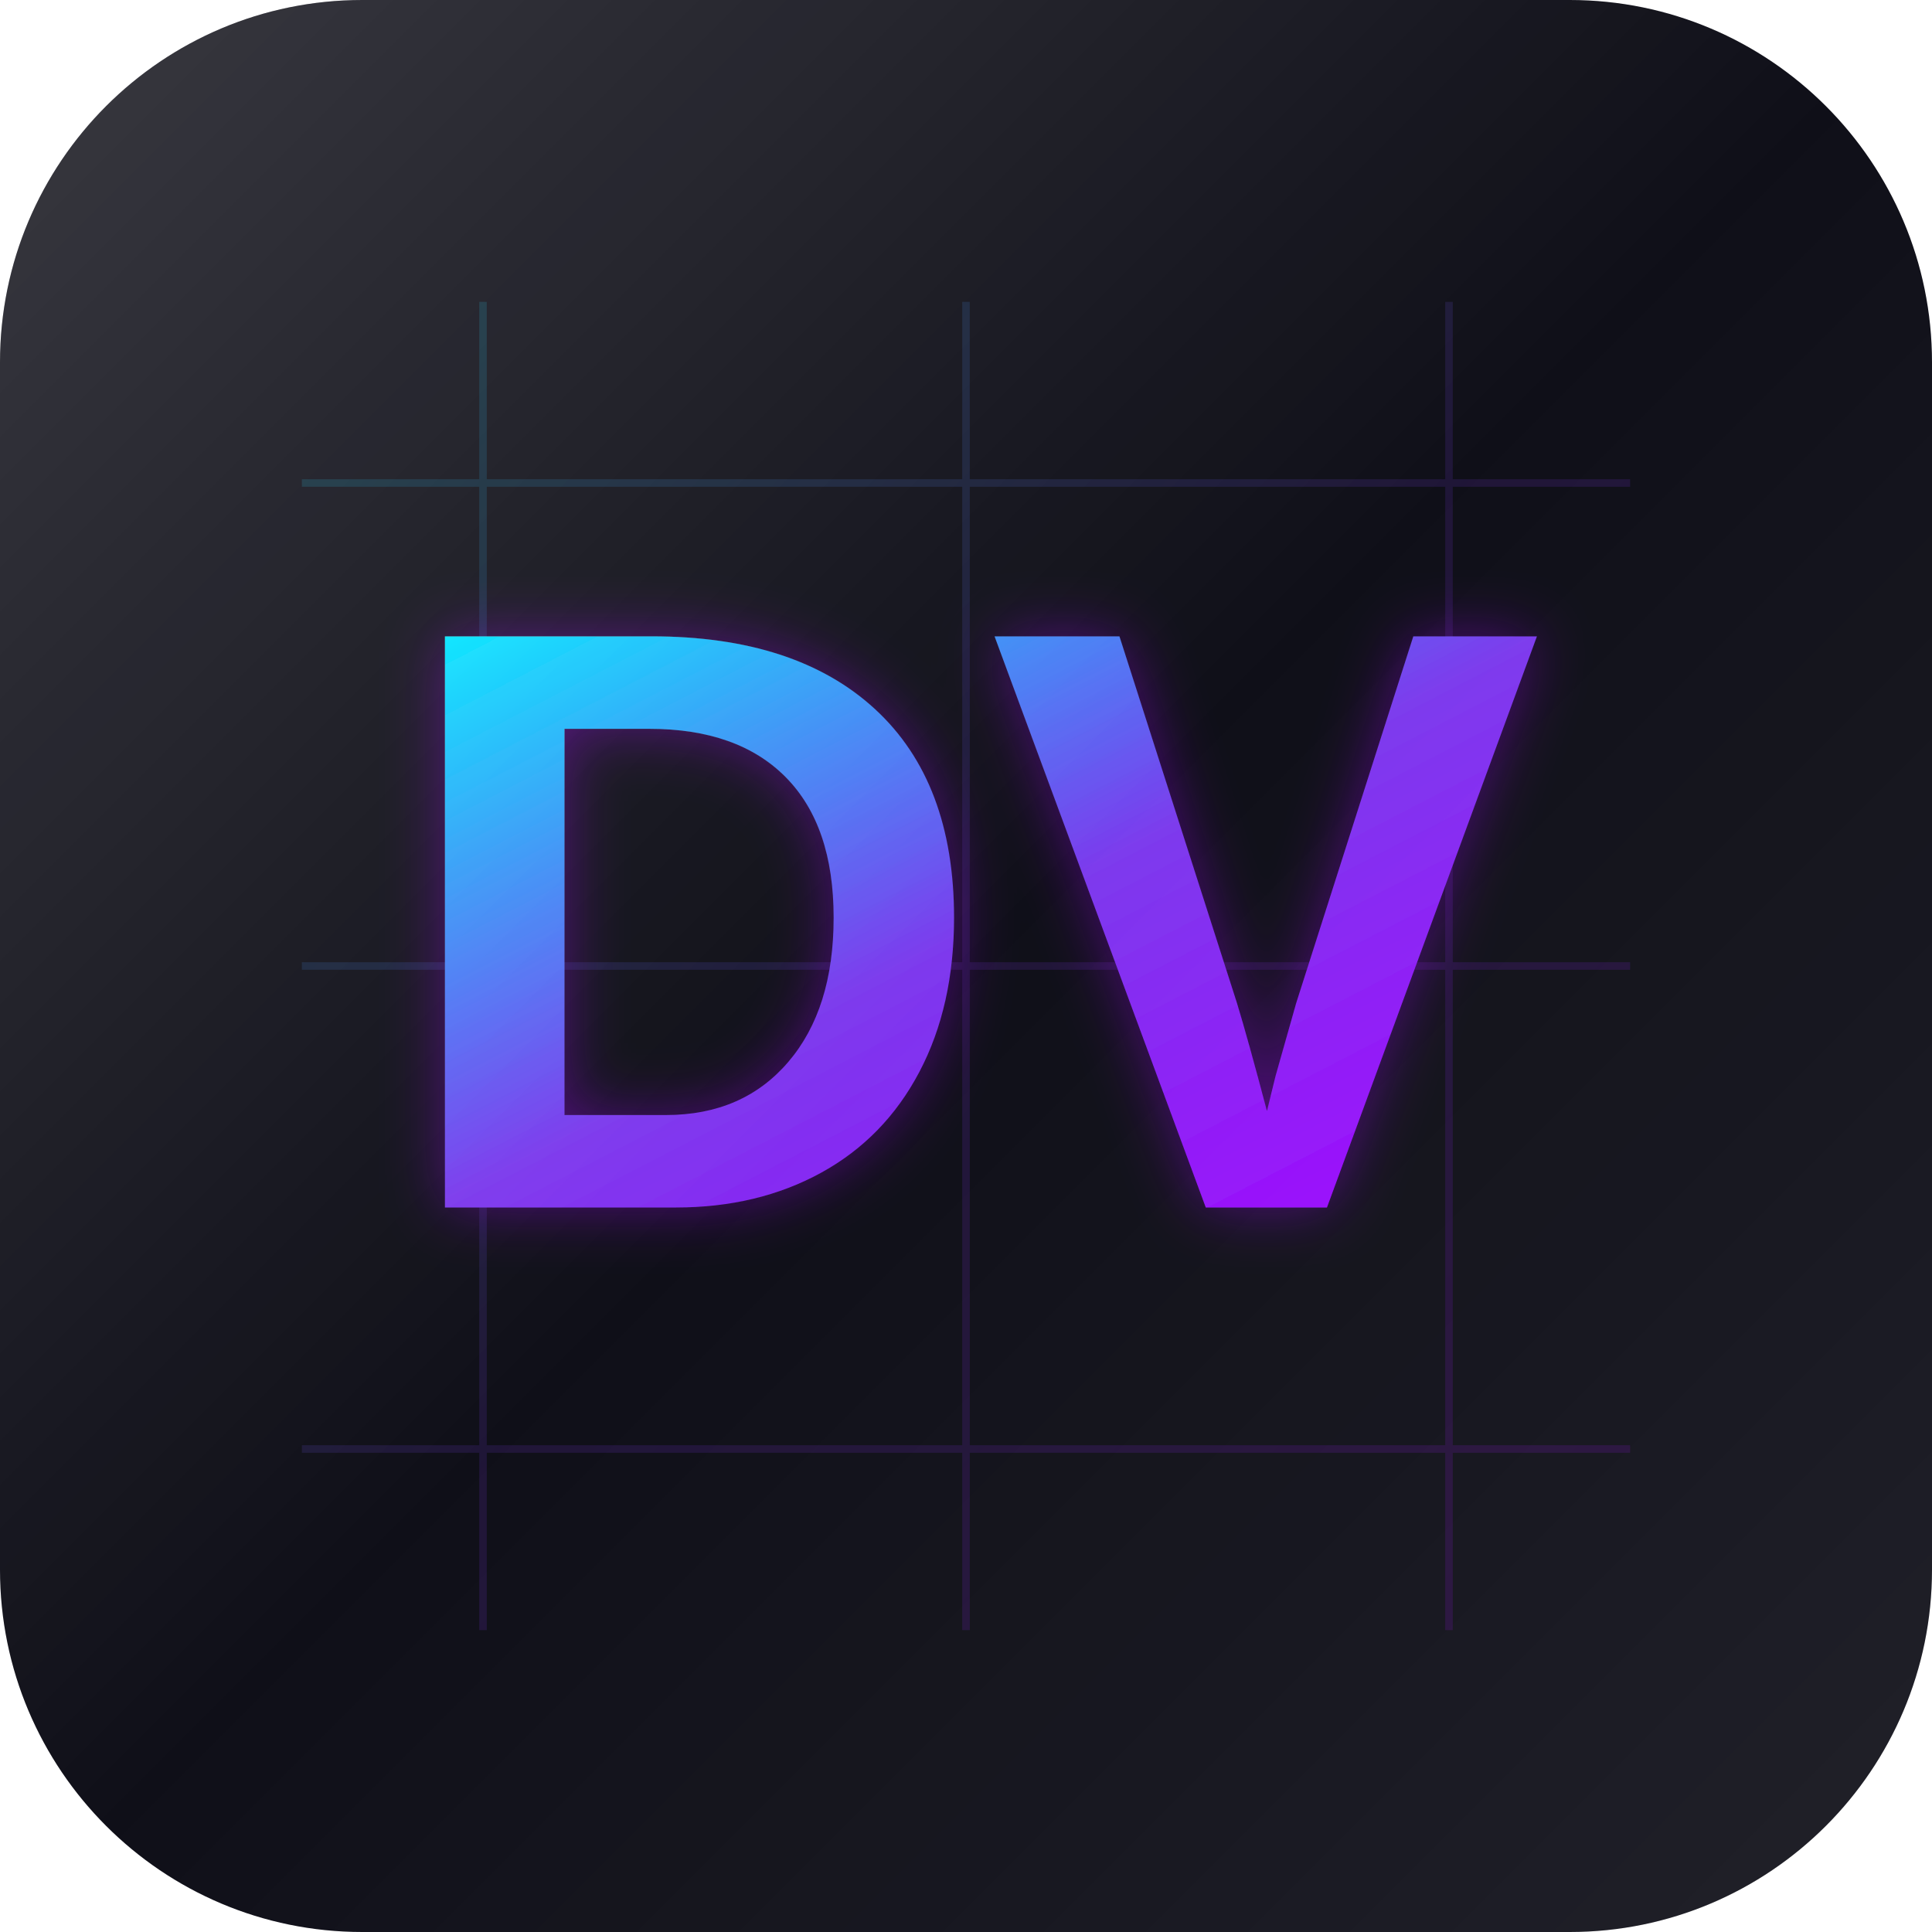
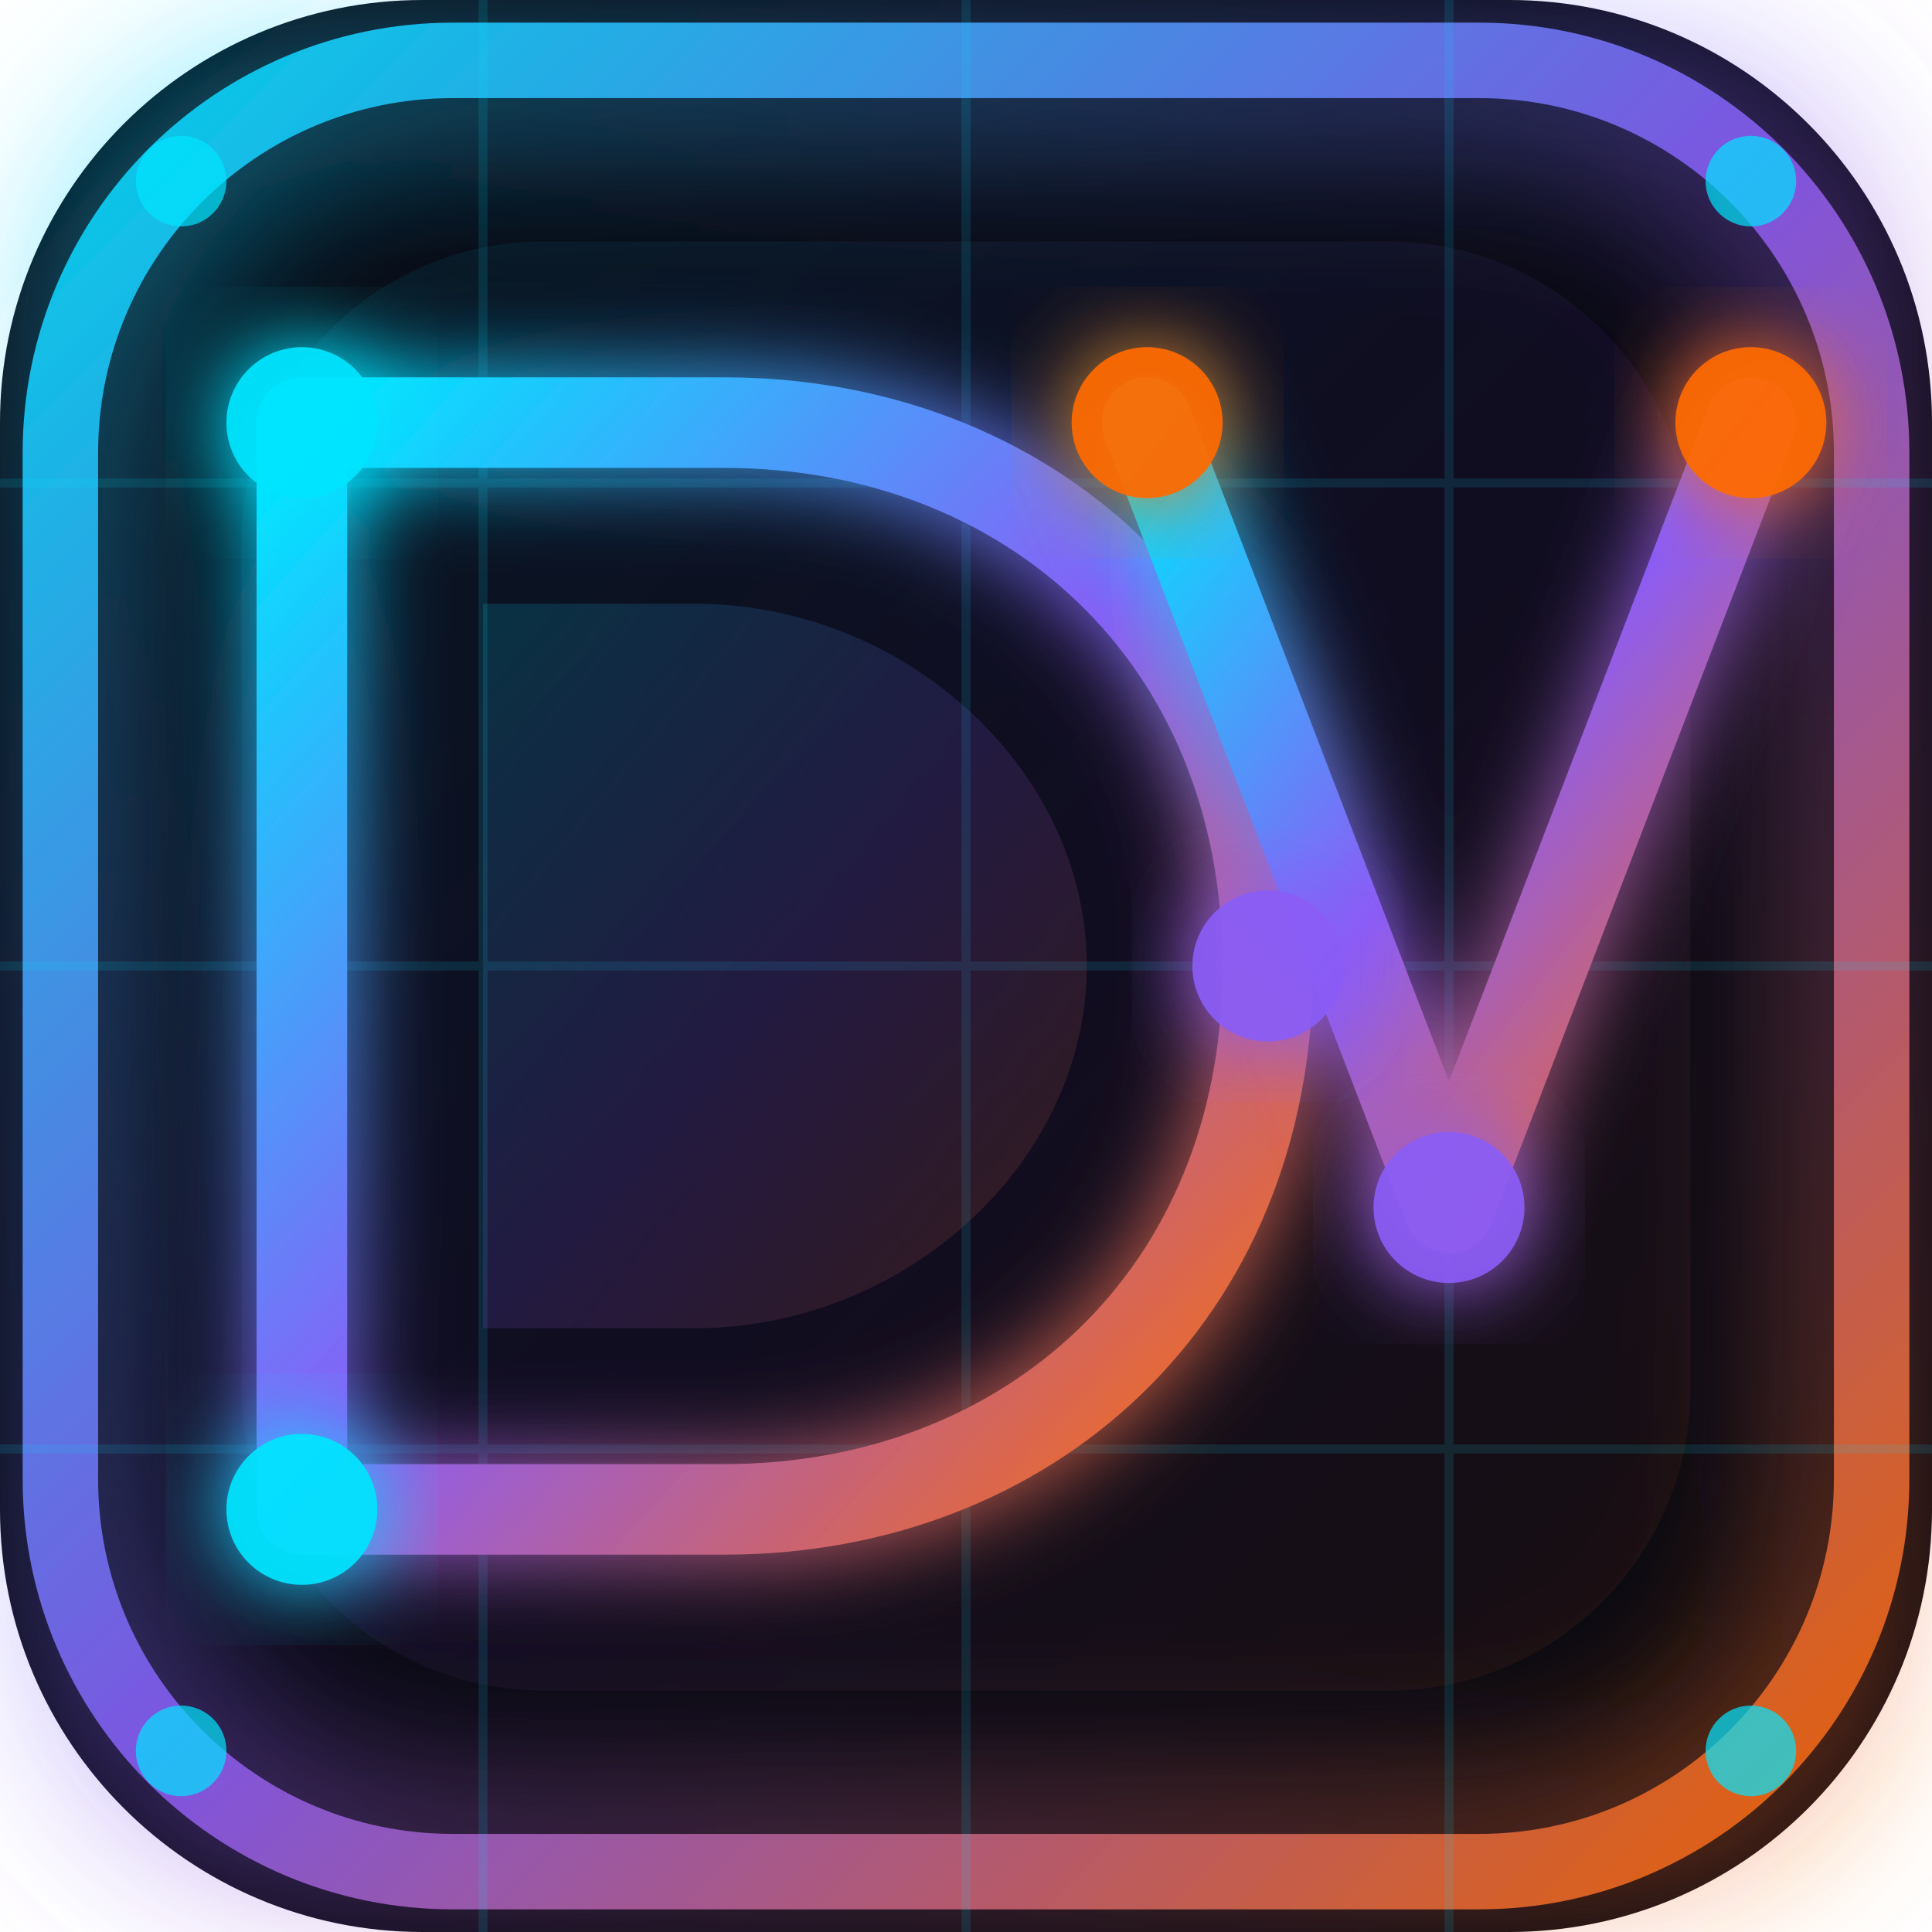
- <svg xmlns="http://www.w3.org/2000/svg" viewBox="0 0 512 512" fill="none">
+ <svg xmlns="http://www.w3.org/2000/svg" viewBox="0 0 64 64" fill="none">
  <defs>
-     <linearGradient id="dv-grad" x1="0%" y1="0%" x2="100%" y2="100%">
+     <linearGradient id="grad1" x1="0%" y1="0%" x2="100%" y2="100%">
      <stop offset="0%" stop-color="#00e5ff" />
-       <stop offset="50%" stop-color="#7c3aed" />
-       <stop offset="100%" stop-color="#a000ff" />
+       <stop offset="50%" stop-color="#8b5cf6" />
+       <stop offset="100%" stop-color="#ff6b00" />
    </linearGradient>
-     <linearGradient id="dv-shine" x1="0%" y1="0%" x2="100%" y2="100%">
-       <stop offset="0%" stop-color="#fff" stop-opacity="0.35" />
-       <stop offset="50%" stop-color="#fff" stop-opacity="0" />
-       <stop offset="100%" stop-color="#fff" stop-opacity="0.15" />
-     </linearGradient>
-     <filter id="dv-glow" x="-20%" y="-20%" width="140%" height="140%">
-       <feGaussianBlur in="SourceGraphic" stdDeviation="8" result="blur" />
-       <feFlood flood-color="#a000ff" flood-opacity="0.4" />
-       <feComposite in2="blur" operator="in" />
+     <filter id="glow" x="-40%" y="-40%" width="180%" height="180%">
+       <feGaussianBlur in="SourceGraphic" stdDeviation="1.5" result="blur" />
      <feMerge>
-         <feMergeNode />
+         <feMergeNode in="blur" />
+         <feMergeNode in="SourceGraphic" />
+       </feMerge>
+     </filter>
+     <filter id="outerGlow" x="-60%" y="-60%" width="220%" height="220%">
+       <feGaussianBlur in="SourceGraphic" stdDeviation="3" result="blur" />
+       <feMerge>
+         <feMergeNode in="blur" />
        <feMergeNode in="SourceGraphic" />
      </feMerge>
    </filter>
  </defs>
-   <rect width="512" height="512" rx="96" fill="#0f0f18" />
-   <g stroke="url(#dv-grad)" stroke-width="2" opacity="0.15">
-     <path d="M80 128H432M80 256H432M80 384H432M128 80V432M256 80V432M384 80V432" />
+   <rect width="64" height="64" rx="14" fill="#080812" />
+   <rect x="2" y="2" width="60" height="60" rx="13" fill="none" stroke="url(#grad1)" stroke-width="2.5" opacity="0.9" filter="url(#outerGlow)" />
+   <g stroke="#00e5ff" stroke-width="0.3" opacity="0.12">
+     <line x1="0" y1="16" x2="64" y2="16" />
+     <line x1="0" y1="32" x2="64" y2="32" />
+     <line x1="0" y1="48" x2="64" y2="48" />
+     <line x1="16" y1="0" x2="16" y2="64" />
+     <line x1="32" y1="0" x2="32" y2="64" />
+     <line x1="48" y1="0" x2="48" y2="64" />
  </g>
-   <text x="256" y="320" text-anchor="middle" fill="url(#dv-grad)" filter="url(#dv-glow)" font-family="system-ui,Arial,sans-serif" font-weight="800" font-size="220">DV</text>
-   <rect width="512" height="512" rx="96" fill="url(#dv-shine)" opacity="0.5" />
+   <rect x="8" y="8" width="48" height="48" rx="10" fill="url(#grad1)" opacity="0.07" />
+   <path d="M10 14 L10 50 L24 50 C34 50 42 43 42 32 C42 21 34 14 24 14 Z" fill="none" stroke="url(#grad1)" stroke-width="3" stroke-linejoin="round" filter="url(#glow)" />
+   <path d="M16 20 L23 20 C30 20 36 25.5 36 32 C36 38.5 30 44 23 44 L16 44 Z" fill="url(#grad1)" opacity="0.15" />
+   <path d="M38 14 L48 40 L58 14" fill="none" stroke="url(#grad1)" stroke-width="3" stroke-linejoin="round" stroke-linecap="round" filter="url(#glow)" />
+   <circle cx="10" cy="14" r="2.5" fill="#00e5ff" opacity="0.95" filter="url(#glow)" />
+   <circle cx="10" cy="50" r="2.5" fill="#00e5ff" opacity="0.95" filter="url(#glow)" />
+   <circle cx="42" cy="32" r="2.5" fill="#8b5cf6" opacity="0.95" filter="url(#glow)" />
+   <circle cx="38" cy="14" r="2.5" fill="#ff6b00" opacity="0.95" filter="url(#glow)" />
+   <circle cx="58" cy="14" r="2.5" fill="#ff6b00" opacity="0.95" filter="url(#glow)" />
+   <circle cx="48" cy="40" r="2.5" fill="#8b5cf6" opacity="0.95" filter="url(#glow)" />
+   <circle cx="6" cy="6" r="1.5" fill="#00e5ff" opacity="0.7" />
+   <circle cx="58" cy="6" r="1.5" fill="#00e5ff" opacity="0.7" />
+   <circle cx="6" cy="58" r="1.5" fill="#00e5ff" opacity="0.7" />
+   <circle cx="58" cy="58" r="1.5" fill="#00e5ff" opacity="0.7" />
</svg>
